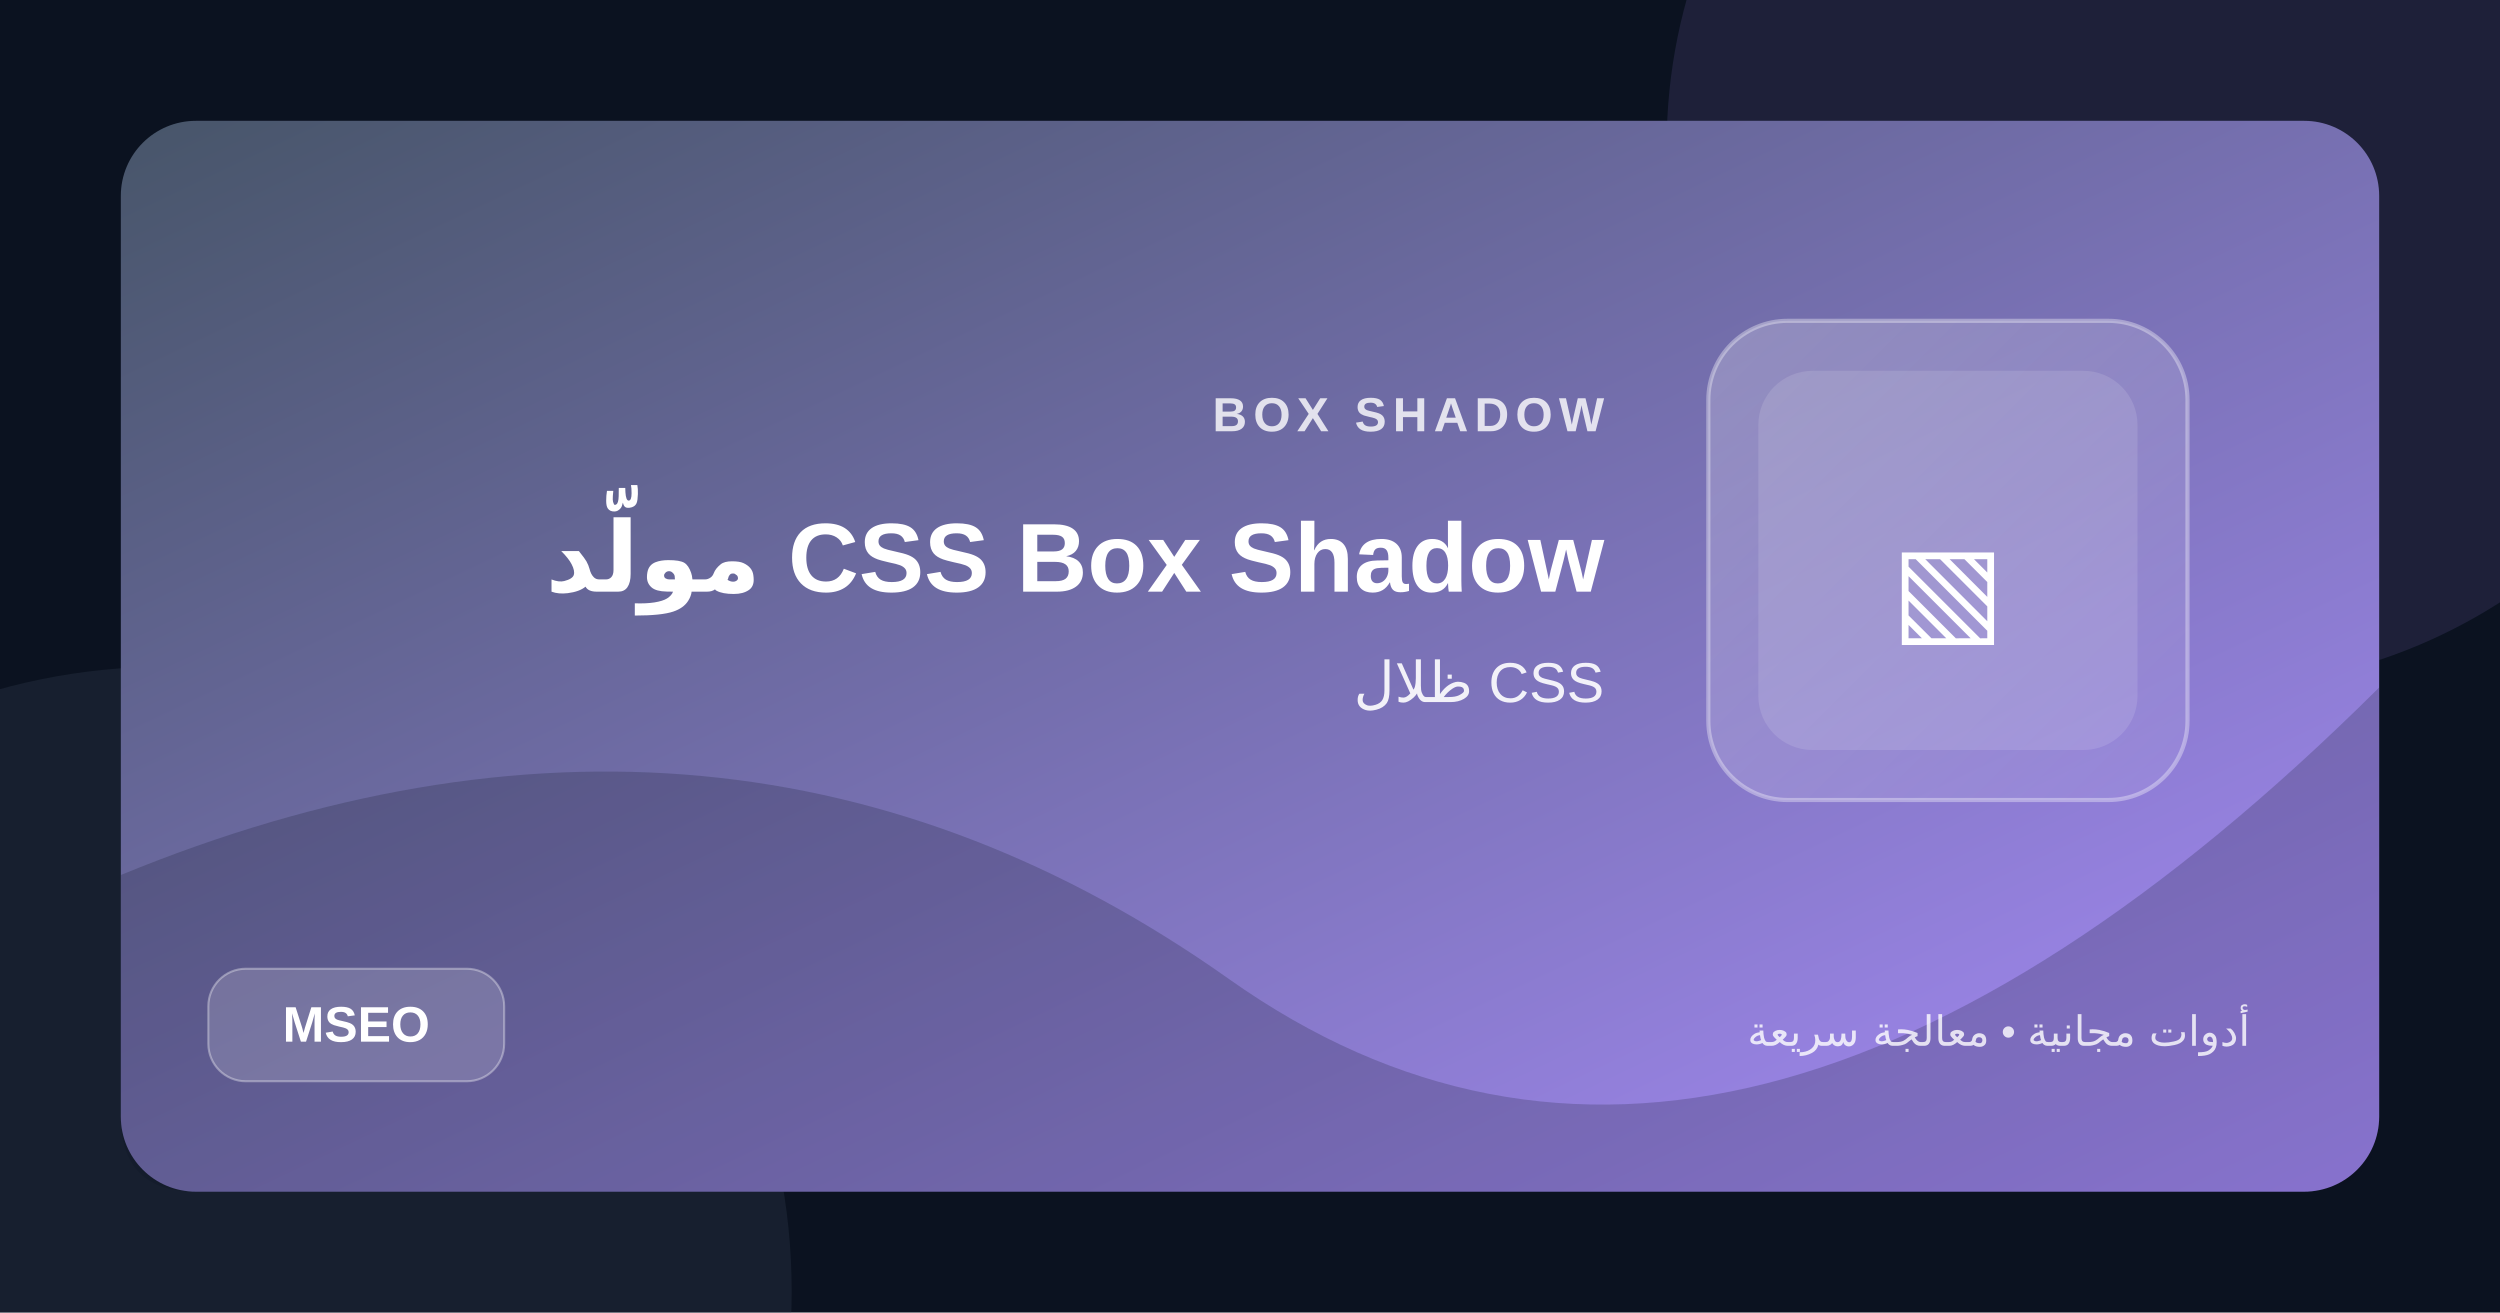
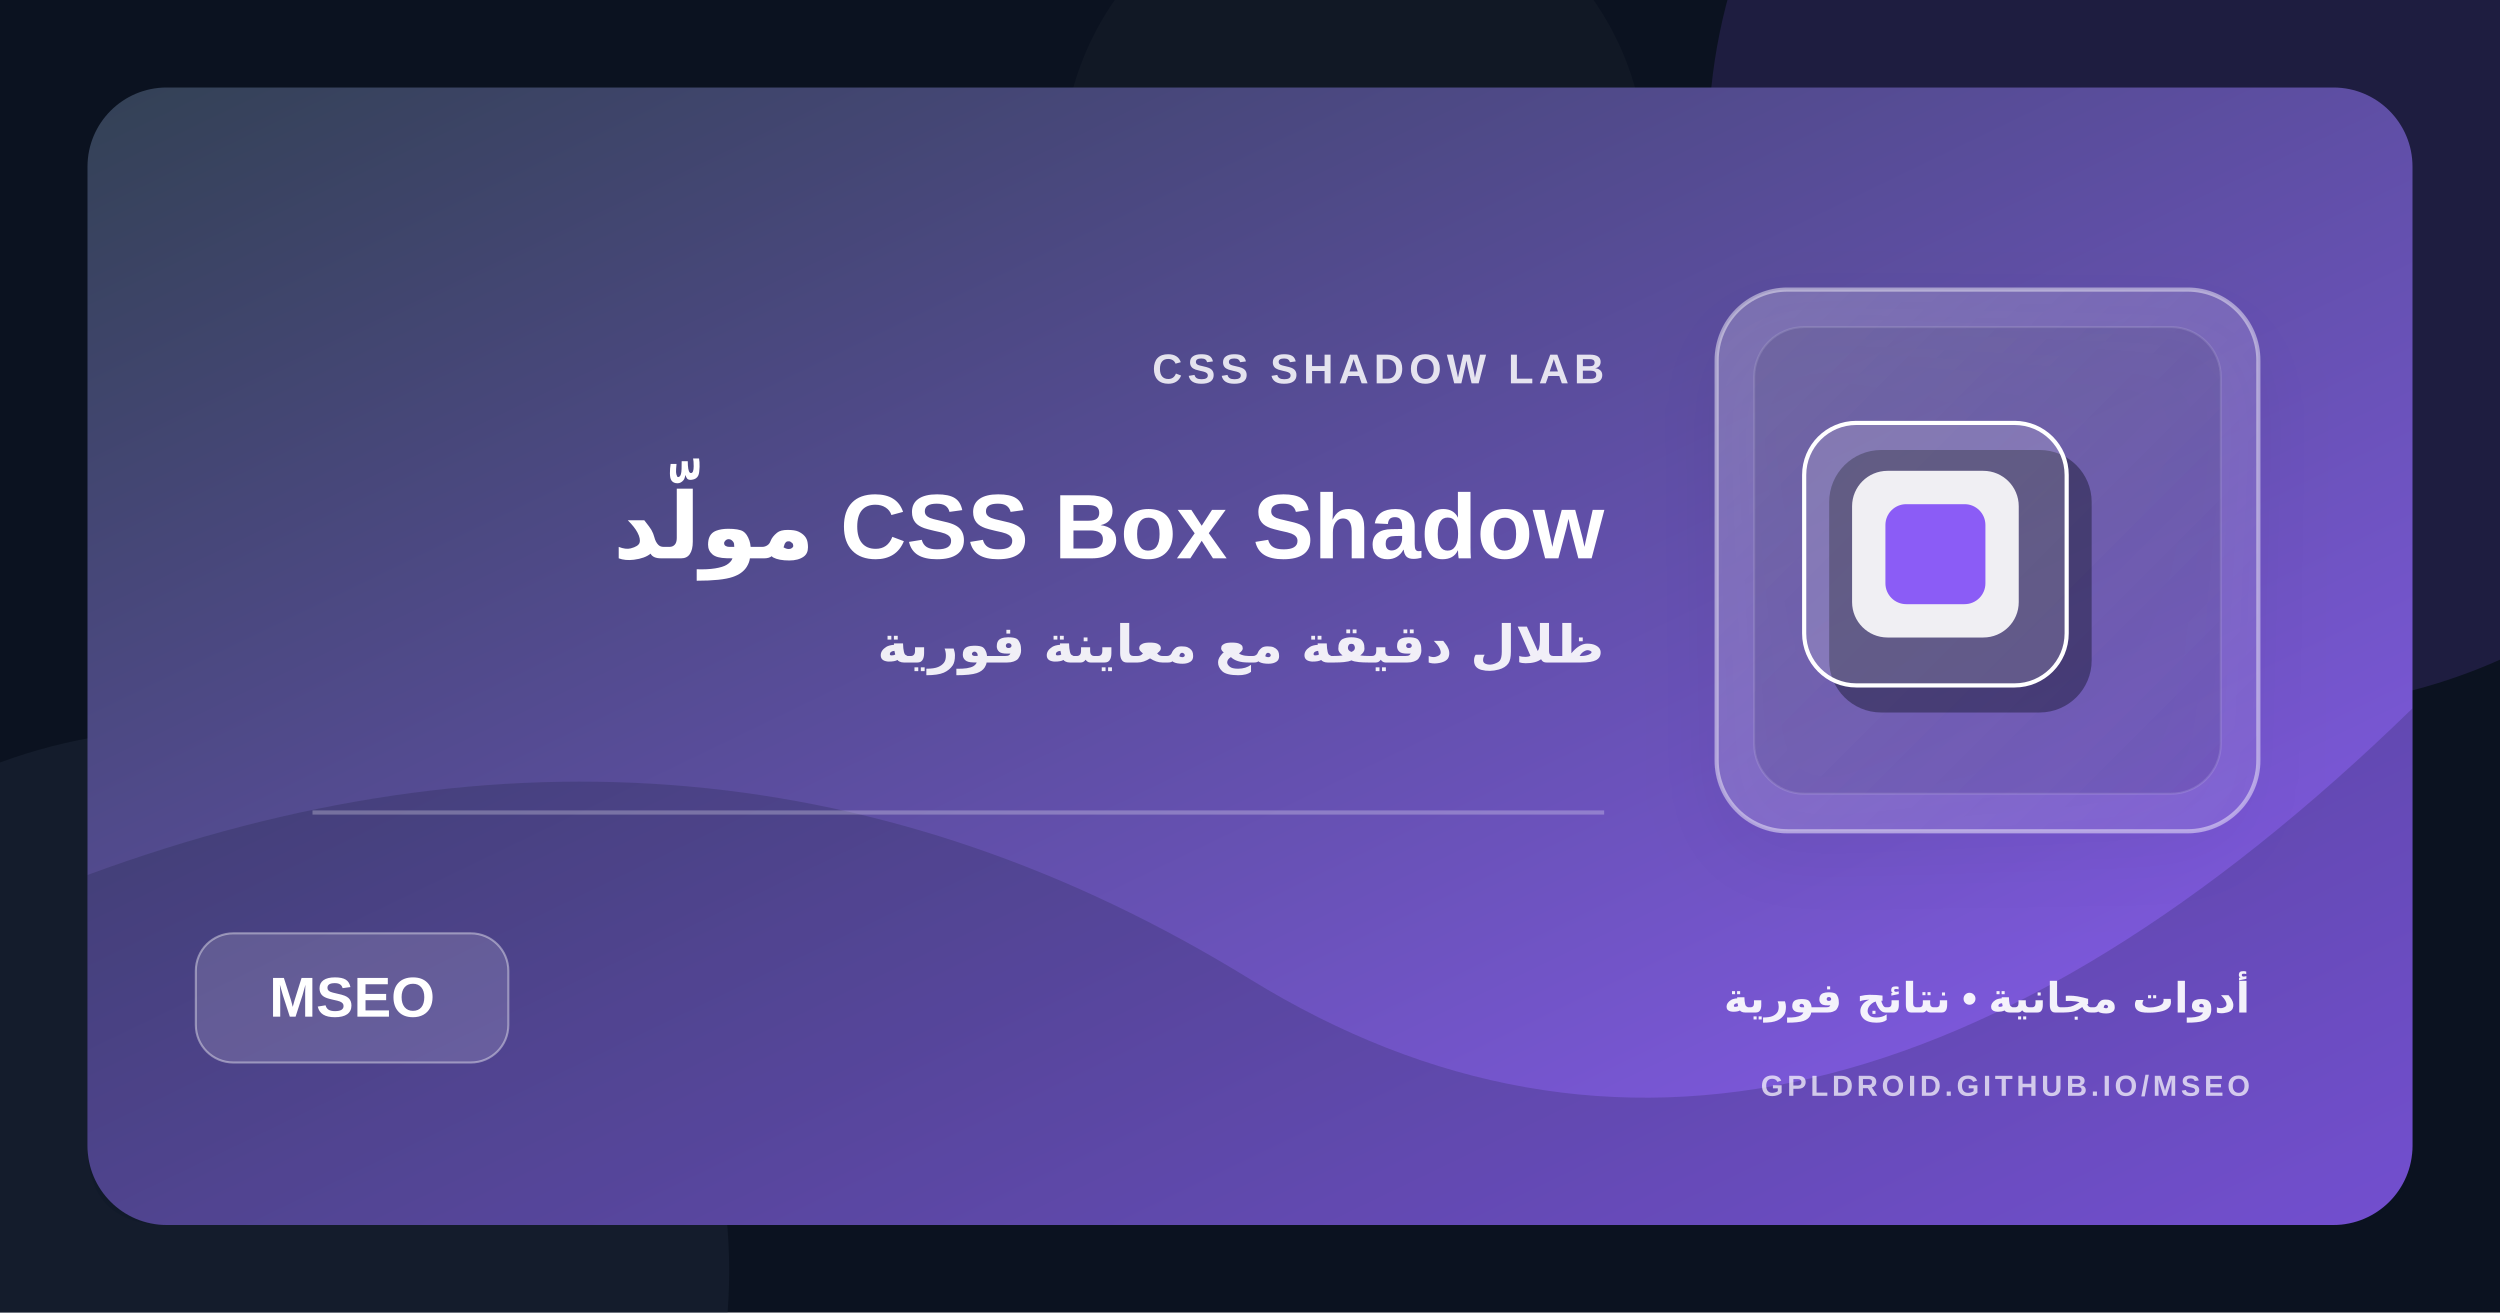
<svg xmlns="http://www.w3.org/2000/svg" width="1200" height="630" viewBox="0 0 1200 630" role="img" aria-labelledby="title desc">
  <defs>
    <linearGradient id="bg" x1="0" y1="0" x2="1" y2="1">
-       <stop offset="0" stop-color="#475569" />
-       <stop offset="1" stop-color="#a78bfa" />
+       <stop offset="0" stop-color="#334155" />
+       <stop offset="1" stop-color="#8b5cf6" />
    </linearGradient>
-     <linearGradient id="panel" x1="0" y1="0" x2="1" y2="1">
-       <stop offset="0" stop-color="#ffffff" stop-opacity=".22" />
-       <stop offset="1" stop-color="#ffffff" stop-opacity=".06" />
+     <linearGradient id="glass" x1="0" y1="0" x2="1" y2="1">
+       <stop offset="0" stop-color="#fff" stop-opacity=".2" />
+       <stop offset="1" stop-color="#fff" stop-opacity=".06" />
    </linearGradient>
+     <filter id="shadow" x="-30%" y="-30%" width="160%" height="170%">
+       <feDropShadow dx="0" dy="16" stdDeviation="18" flood-color="#020617" flood-opacity=".26" />
+     </filter>
  </defs>
  <rect width="1200" height="630" fill="#0b1220" />
-   <circle cx="1060" cy="70" r="260" fill="#a78bfa" opacity=".12" />
-   <circle cx="80" cy="620" r="300" fill="#475569" opacity=".2" />
-   <rect x="58" y="58" width="1084" height="514" rx="36" fill="url(#bg)" />
-   <path d="M58 420 Q350 300 590 470 T1142 330 V536 Q1142 572 1106 572 H94 Q58 572 58 536Z" fill="#08111f" opacity=".2" />
-   <rect x="820" y="154" width="230" height="230" rx="38" fill="url(#panel)" stroke="#fff" stroke-opacity=".35" stroke-width="2" />
-   <rect x="844" y="178" width="182" height="182" rx="26" fill="#fff" fill-opacity=".12" />
-   <text x="935" y="286" text-anchor="middle" dominant-baseline="middle" font-family="Cairo,Arial,sans-serif" font-size="58" font-weight="800" fill="#fff">▧</text>
-   <text x="770" y="207" text-anchor="end" font-family="Cairo,Arial,sans-serif" font-size="23" font-weight="700" letter-spacing="3" fill="#fff" opacity=".8">BOX SHADOW</text>
-   <text x="770" y="284" text-anchor="end" font-family="Cairo,Arial,sans-serif" font-size="47" font-weight="800" fill="#fff">مولّد CSS Box Shadow</text>
-   <text x="770" y="337" text-anchor="end" font-family="Cairo,Arial,sans-serif" font-size="27" font-weight="500" fill="#fff" opacity=".9">ظلال CSS</text>
-   <rect x="100" y="465" width="142" height="54" rx="18" fill="#fff" fill-opacity=".16" stroke="#fff" stroke-opacity=".35" />
-   <text x="171" y="500" text-anchor="middle" font-family="Arial,sans-serif" font-size="24" font-weight="800" fill="#fff">MSEO</text>
-   <text x="1080" y="502" text-anchor="end" font-family="Cairo,Arial,sans-serif" font-size="20" fill="#fff" opacity=".8">أدوات مجانية • معالجة سريعة</text>
+   <circle cx="1090" cy="70" r="270" fill="#8b5cf6" opacity=".15" />
+   <circle cx="90" cy="610" r="260" fill="#334155" opacity=".22" />
+   <circle cx="650" cy="80" r="140" fill="#fff" opacity=".025" />
+   <rect x="42" y="42" width="1116" height="546" rx="38" fill="url(#bg)" />
+   <path d="M42 420Q340 310 600 470T1158 340V550Q1158 588 1120 588H80Q42 588 42 550Z" fill="#06101f" opacity=".18" />
+   <g filter="url(#shadow)">
+     <rect x="824" y="139" width="260" height="260" rx="34" fill="url(#glass)" stroke="#fff" stroke-opacity=".45" stroke-width="2" />
+     <rect x="842" y="157" width="224" height="224" rx="24" fill="#07111f" fill-opacity=".1" stroke="#fff" stroke-opacity=".12" />
+   </g>
+   <g>
+     <rect x="866" y="203" width="126" height="126" rx="25" fill="#030712" opacity=".38" transform="translate(12 13)" />
+     <rect x="866" y="203" width="126" height="126" rx="25" fill="#fff" fill-opacity=".15" stroke="#fff" stroke-width="2" />
+     <rect x="889" y="226" width="80" height="80" rx="17" fill="#fff" fill-opacity=".9" />
+     <rect x="905" y="242" width="48" height="48" rx="10" fill="#8b5cf6" />
+   </g>
+   <text x="770" y="184" text-anchor="end" font-family="Arial,sans-serif" font-size="20" font-weight="800" letter-spacing="2.5" fill="#fff" opacity=".84">CSS SHADOW LAB</text>
+   <text x="770" y="268" text-anchor="end" font-family="Cairo,Arial,sans-serif" font-size="44" font-weight="900" fill="#fff">مولّد CSS Box Shadow</text>
+   <text x="770" y="318" text-anchor="end" font-family="Cairo,Arial,sans-serif" font-size="25" font-weight="600" fill="#fff" opacity=".91">ظلال دقيقة مع معاينة فورية</text>
+   <path d="M150 390h620" stroke="#fff" stroke-opacity=".26" stroke-width="2" />
+   <rect x="94" y="448" width="150" height="62" rx="18" fill="#fff" fill-opacity=".14" stroke="#fff" stroke-opacity=".4" />
+   <text x="169" y="488" text-anchor="middle" font-family="Arial,sans-serif" font-size="27" font-weight="900" fill="#fff">MSEO</text>
+   <text x="1080" y="486" text-anchor="end" font-family="Cairo,Arial,sans-serif" font-size="20" font-weight="700" fill="#fff" opacity=".92">أدوات مجانية • نتائج فورية</text>
+   <text x="1080" y="526" text-anchor="end" font-family="Arial,sans-serif" font-size="14" font-weight="700" letter-spacing="1.8" fill="#fff" opacity=".7">GPLDROID.GITHUB.IO/MSEO</text>
</svg>
